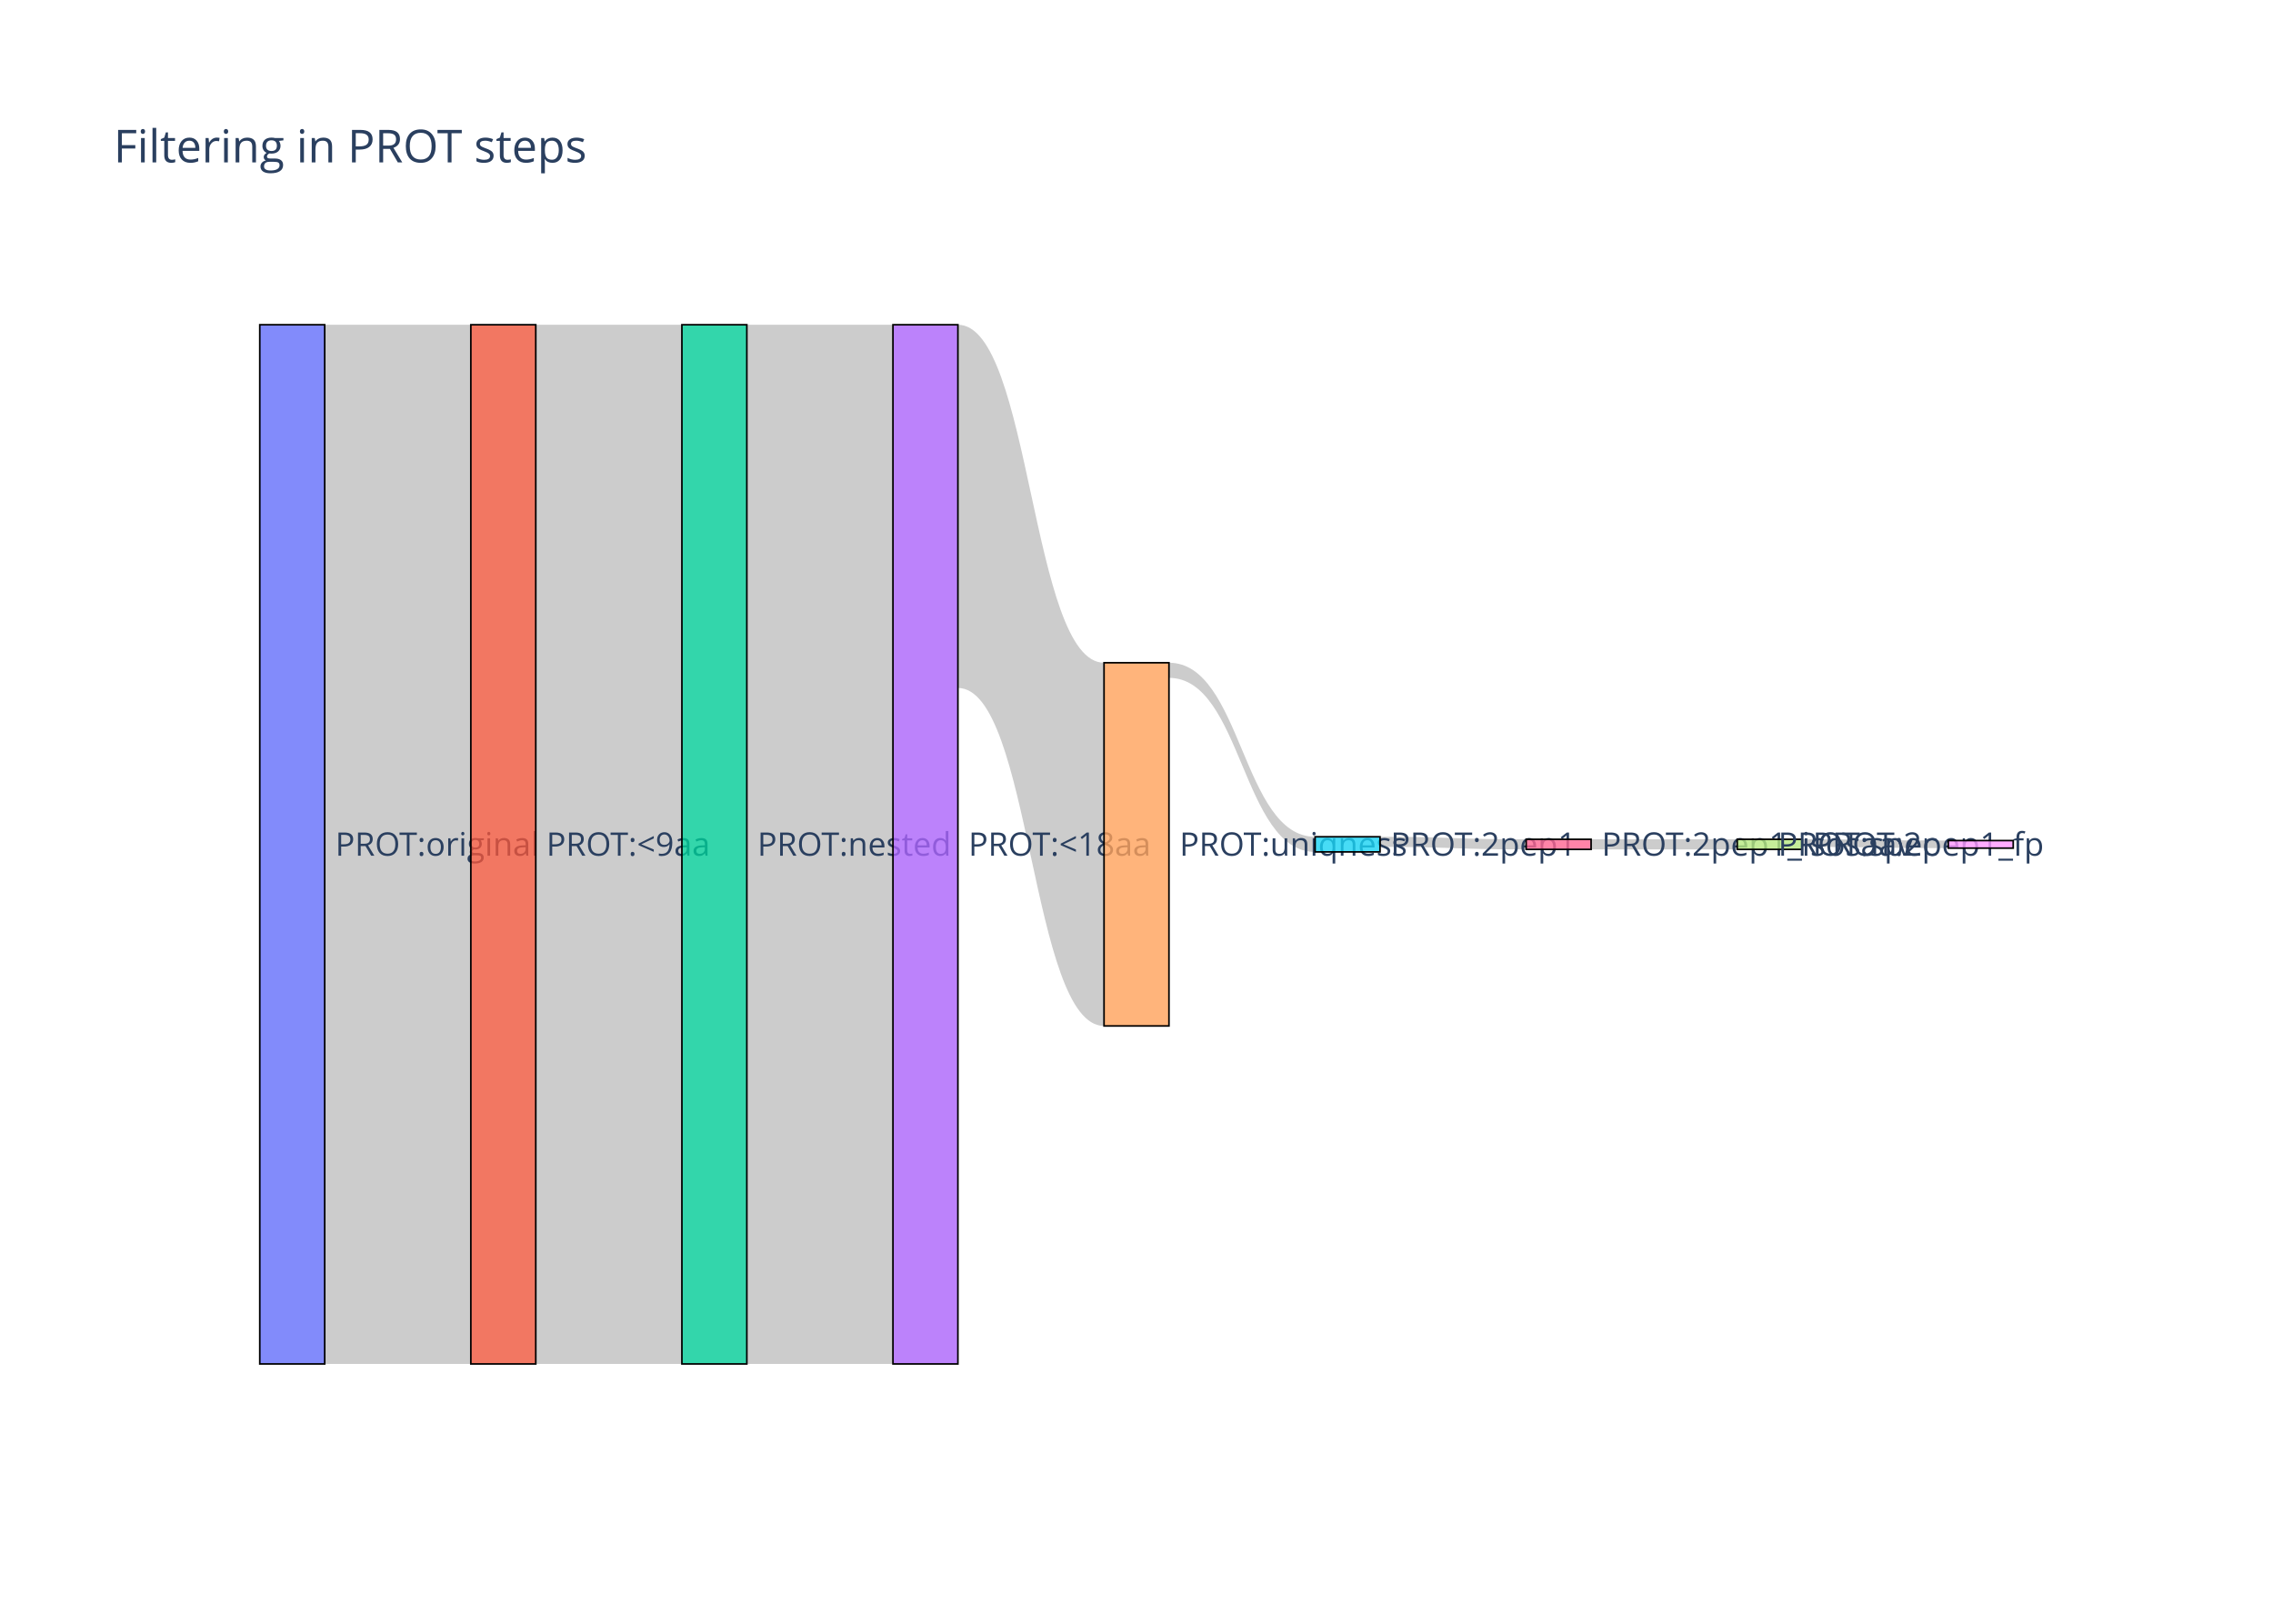
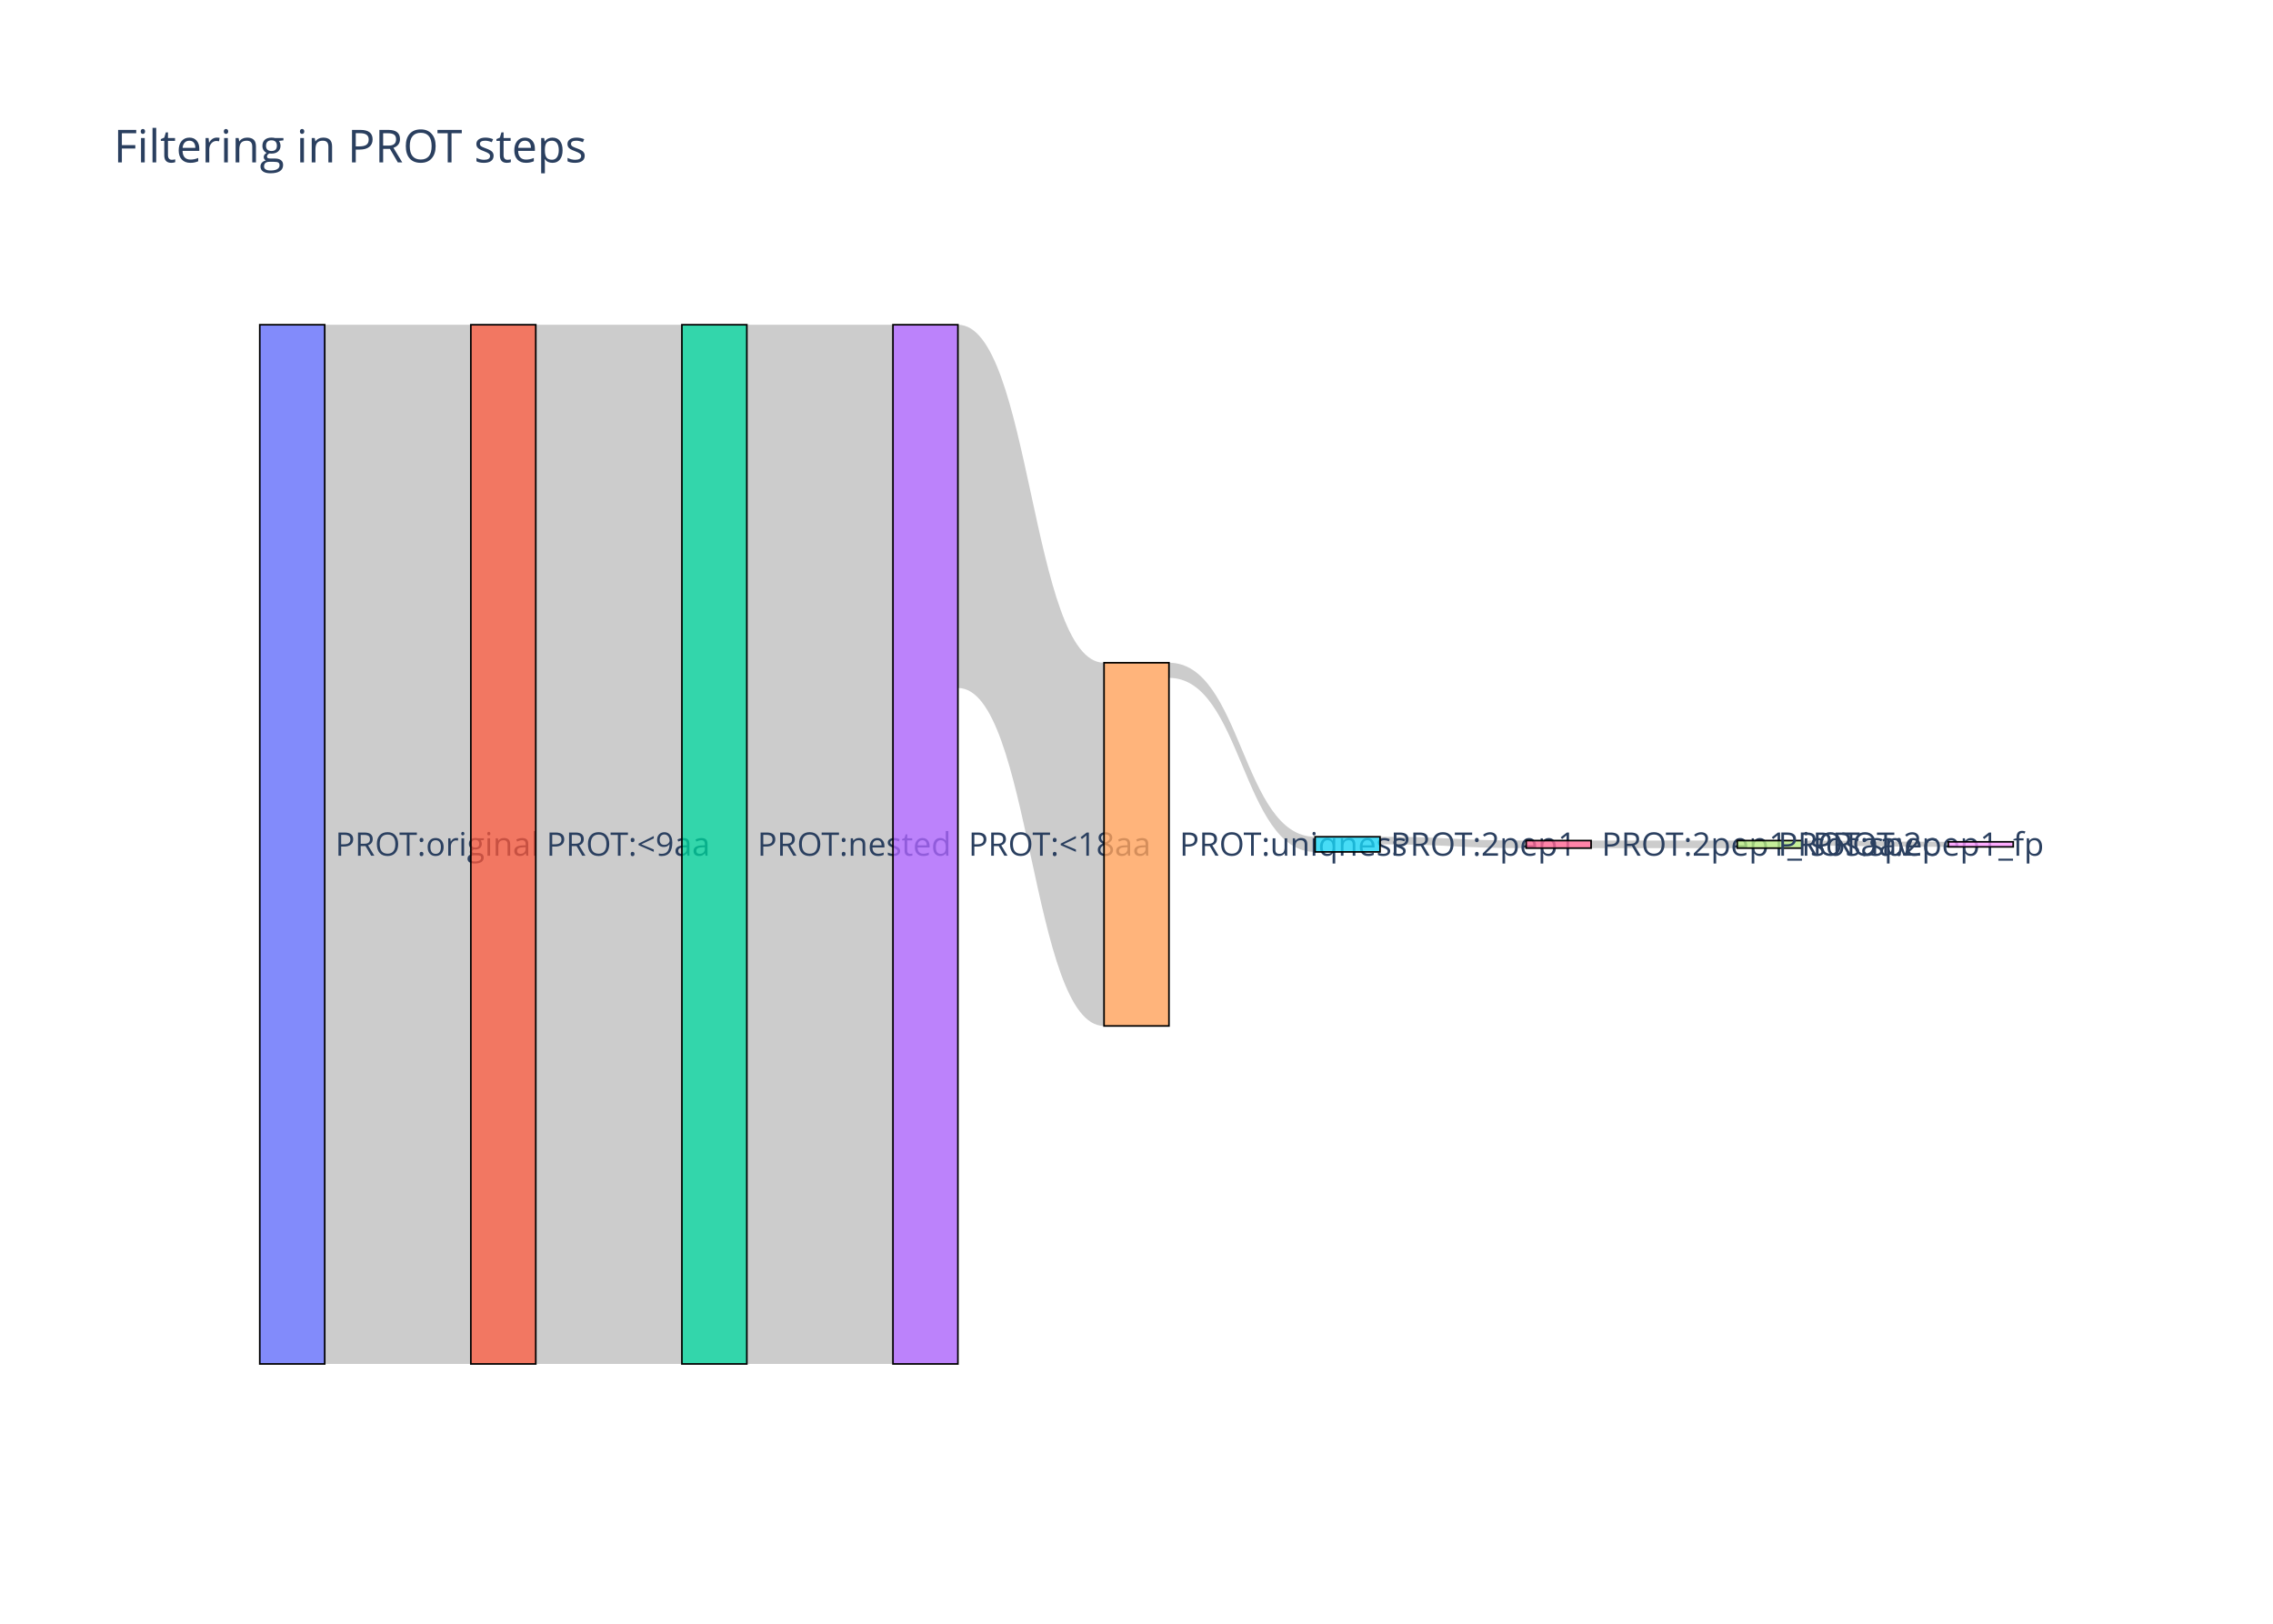
<svg xmlns="http://www.w3.org/2000/svg" class="main-svg" width="700" height="500" style="" viewBox="0 0 700 500">
  <rect x="0" y="0" width="700" height="500" style="fill: rgb(255, 255, 255); fill-opacity: 1;" />
-   <defs id="defs-5d4eb2">
+   <defs id="defs-076f29">
    <g class="clips" />
    <g class="gradients" />
    <g class="patterns" />
  </defs>
  <g class="bglayer" />
  <g class="layer-below">
    <g class="imagelayer" />
    <g class="shapelayer" />
  </g>
  <g class="cartesianlayer" />
  <g class="polarlayer" />
  <g class="smithlayer" />
  <g class="ternarylayer" />
  <g class="geolayer" />
  <g class="funnelarealayer" />
  <g class="pielayer" />
  <g class="iciclelayer" />
  <g class="treemaplayer" />
  <g class="sunburstlayer" />
  <g class="glimages" />
  <g class="sankey" transform="translate(80,100)matrix(1 0 0 1 0 0)" style="box-sizing: content-box; position: absolute; left: 0px; shape-rendering: geometricprecision; pointer-events: none;">
    <g class="sankey-links" style="fill: none;">
      <path class="sankey-link" d="M20,0C42.5,0 42.5,0 65,0L65,320C42.5,320 42.5,320 20,320Z" style="stroke: rgb(68, 68, 68); stroke-opacity: 1; fill: rgb(0, 0, 0); fill-opacity: 0.2; stroke-width: 0; opacity: 1;" />
      <path class="sankey-link" d="M85,0C107.5,0 107.5,0 130,0L130,320C107.5,320 107.5,320 85,320Z" style="stroke: rgb(68, 68, 68); stroke-opacity: 1; fill: rgb(0, 0, 0); fill-opacity: 0.2; stroke-width: 0; opacity: 1;" />
      <path class="sankey-link" d="M150,0C172.5,0 172.5,0 195,0L195,320C172.5,320 172.5,320 150,320Z" style="stroke: rgb(68, 68, 68); stroke-opacity: 1; fill: rgb(0, 0, 0); fill-opacity: 0.2; stroke-width: 0; opacity: 1;" />
      <path class="sankey-link" d="M215,0C237.5,0 237.5,104.078 260,104.078L260,215.922C237.5,215.922 237.5,111.845 215,111.845Z" style="stroke: rgb(68, 68, 68); stroke-opacity: 1; fill: rgb(0, 0, 0); fill-opacity: 0.2; stroke-width: 0; opacity: 1;" />
      <path class="sankey-link" d="M280,104.078C302.5,104.078 302.5,157.67 325,157.67L325,162.33C302.5,162.33 302.5,108.738 280,108.738Z" style="stroke: rgb(68, 68, 68); stroke-opacity: 1; fill: rgb(0, 0, 0); fill-opacity: 0.2; stroke-width: 0; opacity: 1;" />
-       <path class="sankey-link" d="M345,157.67C367.5,157.67 367.5,158.447 390,158.447L390,161.553C367.5,161.553 367.5,160.777 345,160.777Z" style="stroke: rgb(68, 68, 68); stroke-opacity: 1; fill: rgb(0, 0, 0); fill-opacity: 0.2; stroke-width: 0; opacity: 1;" />
-       <path class="sankey-link" d="M410,158.447C432.5,158.447 432.5,158.447 455,158.447L455,161.553C432.5,161.553 432.5,161.553 410,161.553Z" style="stroke: rgb(68, 68, 68); stroke-opacity: 1; fill: rgb(0, 0, 0); fill-opacity: 0.2; stroke-width: 0; opacity: 1;" />
-       <path class="sankey-link" d="M475,158.447C497.5,158.447 497.5,158.835 520,158.835L520,161.165C497.5,161.165 497.5,160.777 475,160.777Z" style="stroke: rgb(68, 68, 68); stroke-opacity: 1; fill: rgb(0, 0, 0); fill-opacity: 0.2; stroke-width: 0; opacity: 1;" />
+       <path class="sankey-link" d="M345,157.67C367.5,157.67 367.5,158.835 390,158.835L390,161.165C367.5,161.165 367.5,160 345,160Z" style="stroke: rgb(68, 68, 68); stroke-opacity: 1; fill: rgb(0, 0, 0); fill-opacity: 0.2; stroke-width: 0; opacity: 1;" />
+       <path class="sankey-link" d="M410,158.835C432.5,158.835 432.5,158.835 455,158.835L455,161.165C432.5,161.165 432.5,161.165 410,161.165Z" style="stroke: rgb(68, 68, 68); stroke-opacity: 1; fill: rgb(0, 0, 0); fill-opacity: 0.2; stroke-width: 0; opacity: 1;" />
+       <path class="sankey-link" d="M475,158.835C497.5,158.835 497.5,159.223 520,159.223L520,160.777C497.5,160.777 497.5,160.388 475,160.388Z" style="stroke: rgb(68, 68, 68); stroke-opacity: 1; fill: rgb(0, 0, 0); fill-opacity: 0.2; stroke-width: 0; opacity: 1;" />
    </g>
    <g class="sankey-node-set" style="cursor: move;">
      <g class="sankey-node" transform="translate(0.000,0.000)" style="opacity: 1;">
        <rect class="node-rect" width="20" height="320" style="stroke-width: 0.5; stroke: rgb(0, 0, 0); stroke-opacity: 1; fill: rgb(99, 110, 250); fill-opacity: 0.8;" />
        <text class="node-label" data-notex="1" x="0" y="0" text-anchor="start" transform="translate(23.25,163.5)" style="cursor: default; font-family: 'Open Sans', verdana, arial, sans-serif; font-size: 10px; fill: rgb(42, 63, 95); fill-opacity: 1; text-shadow: rgb(255, 255, 255) 1px 1px 1px, rgb(255, 255, 255) -1px -1px 1px, rgb(255, 255, 255) 1px -1px 1px, rgb(255, 255, 255) -1px 1px 1px; white-space: pre;">PROT:original</text>
      </g>
      <g class="sankey-node" transform="translate(65.000,0.000)" style="opacity: 1;">
        <rect class="node-rect" width="20" height="320" style="stroke-width: 0.5; stroke: rgb(0, 0, 0); stroke-opacity: 1; fill: rgb(239, 85, 59); fill-opacity: 0.8;" />
        <text class="node-label" data-notex="1" x="0" y="0" text-anchor="start" transform="translate(23.25,163.5)" style="cursor: default; font-family: 'Open Sans', verdana, arial, sans-serif; font-size: 10px; fill: rgb(42, 63, 95); fill-opacity: 1; text-shadow: rgb(255, 255, 255) 1px 1px 1px, rgb(255, 255, 255) -1px -1px 1px, rgb(255, 255, 255) 1px -1px 1px, rgb(255, 255, 255) -1px 1px 1px; white-space: pre;">PROT:&lt;9aa</text>
      </g>
      <g class="sankey-node" transform="translate(130.000,0.000)" style="opacity: 1;">
        <rect class="node-rect" width="20" height="320" style="stroke-width: 0.5; stroke: rgb(0, 0, 0); stroke-opacity: 1; fill: rgb(0, 204, 150); fill-opacity: 0.8;" />
        <text class="node-label" data-notex="1" x="0" y="0" text-anchor="start" transform="translate(23.25,163.5)" style="cursor: default; font-family: 'Open Sans', verdana, arial, sans-serif; font-size: 10px; fill: rgb(42, 63, 95); fill-opacity: 1; text-shadow: rgb(255, 255, 255) 1px 1px 1px, rgb(255, 255, 255) -1px -1px 1px, rgb(255, 255, 255) 1px -1px 1px, rgb(255, 255, 255) -1px 1px 1px; white-space: pre;">PROT:nested</text>
      </g>
      <g class="sankey-node" transform="translate(195.000,0.000)" style="opacity: 1;">
        <rect class="node-rect" width="20" height="320" style="stroke-width: 0.5; stroke: rgb(0, 0, 0); stroke-opacity: 1; fill: rgb(171, 99, 250); fill-opacity: 0.8;" />
        <text class="node-label" data-notex="1" x="0" y="0" text-anchor="start" transform="translate(23.25,163.5)" style="cursor: default; font-family: 'Open Sans', verdana, arial, sans-serif; font-size: 10px; fill: rgb(42, 63, 95); fill-opacity: 1; text-shadow: rgb(255, 255, 255) 1px 1px 1px, rgb(255, 255, 255) -1px -1px 1px, rgb(255, 255, 255) 1px -1px 1px, rgb(255, 255, 255) -1px 1px 1px; white-space: pre;">PROT:&lt;18aa</text>
      </g>
      <g class="sankey-node" transform="translate(260.000,104.078)" style="opacity: 1;">
        <rect class="node-rect" width="20" height="111.845" style="stroke-width: 0.5; stroke: rgb(0, 0, 0); stroke-opacity: 1; fill: rgb(255, 161, 90); fill-opacity: 0.8;" />
        <text class="node-label" data-notex="1" x="0" y="0" text-anchor="start" transform="translate(23.25,59.42233)" style="cursor: default; font-family: 'Open Sans', verdana, arial, sans-serif; font-size: 10px; fill: rgb(42, 63, 95); fill-opacity: 1; text-shadow: rgb(255, 255, 255) 1px 1px 1px, rgb(255, 255, 255) -1px -1px 1px, rgb(255, 255, 255) 1px -1px 1px, rgb(255, 255, 255) -1px 1px 1px; white-space: pre;">PROT:uniqness</text>
      </g>
      <g class="sankey-node" transform="translate(325.000,157.670)" style="opacity: 1;">
        <rect class="node-rect" width="20" height="4.66" style="stroke-width: 0.5; stroke: rgb(0, 0, 0); stroke-opacity: 1; fill: rgb(25, 211, 243); fill-opacity: 0.8;" />
        <text class="node-label" data-notex="1" x="0" y="0" text-anchor="start" transform="translate(23.25,5.830097)" style="cursor: default; font-family: 'Open Sans', verdana, arial, sans-serif; font-size: 10px; fill: rgb(42, 63, 95); fill-opacity: 1; text-shadow: rgb(255, 255, 255) 1px 1px 1px, rgb(255, 255, 255) -1px -1px 1px, rgb(255, 255, 255) 1px -1px 1px, rgb(255, 255, 255) -1px 1px 1px; white-space: pre;">PROT:2pep1</text>
      </g>
-       <g class="sankey-node" transform="translate(390.000,158.447)" style="opacity: 1;">
-         <rect class="node-rect" width="20" height="3.107" style="stroke-width: 0.5; stroke: rgb(0, 0, 0); stroke-opacity: 1; fill: rgb(255, 102, 146); fill-opacity: 0.8;" />
-         <text class="node-label" data-notex="1" x="0" y="0" text-anchor="start" transform="translate(23.25,5.053398)" style="cursor: default; font-family: 'Open Sans', verdana, arial, sans-serif; font-size: 10px; fill: rgb(42, 63, 95); fill-opacity: 1; text-shadow: rgb(255, 255, 255) 1px 1px 1px, rgb(255, 255, 255) -1px -1px 1px, rgb(255, 255, 255) 1px -1px 1px, rgb(255, 255, 255) -1px 1px 1px; white-space: pre;">PROT:2pep1_isosaav</text>
+       <g class="sankey-node" transform="translate(390.000,158.835)" style="opacity: 1;">
+         <rect class="node-rect" width="20" height="2.33" style="stroke-width: 0.5; stroke: rgb(0, 0, 0); stroke-opacity: 1; fill: rgb(255, 102, 146); fill-opacity: 0.8;" />
+         <text class="node-label" data-notex="1" x="0" y="0" text-anchor="start" transform="translate(23.25,4.665049)" style="cursor: default; font-family: 'Open Sans', verdana, arial, sans-serif; font-size: 10px; fill: rgb(42, 63, 95); fill-opacity: 1; text-shadow: rgb(255, 255, 255) 1px 1px 1px, rgb(255, 255, 255) -1px -1px 1px, rgb(255, 255, 255) 1px -1px 1px, rgb(255, 255, 255) -1px 1px 1px; white-space: pre;">PROT:2pep1_isosaav</text>
      </g>
-       <g class="sankey-node" transform="translate(455.000,158.447)" style="opacity: 1;">
-         <rect class="node-rect" width="20" height="3.107" style="stroke-width: 0.5; stroke: rgb(0, 0, 0); stroke-opacity: 1; fill: rgb(182, 232, 128); fill-opacity: 0.8;" />
-         <text class="node-label" data-notex="1" x="0" y="0" text-anchor="start" transform="translate(23.25,5.053398)" style="cursor: default; font-family: 'Open Sans', verdana, arial, sans-serif; font-size: 10px; fill: rgb(42, 63, 95); fill-opacity: 1; text-shadow: rgb(255, 255, 255) 1px 1px 1px, rgb(255, 255, 255) -1px -1px 1px, rgb(255, 255, 255) 1px -1px 1px, rgb(255, 255, 255) -1px 1px 1px; white-space: pre;">PROT:2pep1_fp</text>
+       <g class="sankey-node" transform="translate(455.000,158.835)" style="opacity: 1;">
+         <rect class="node-rect" width="20" height="2.33" style="stroke-width: 0.5; stroke: rgb(0, 0, 0); stroke-opacity: 1; fill: rgb(182, 232, 128); fill-opacity: 0.8;" />
+         <text class="node-label" data-notex="1" x="0" y="0" text-anchor="start" transform="translate(23.25,4.665049)" style="cursor: default; font-family: 'Open Sans', verdana, arial, sans-serif; font-size: 10px; fill: rgb(42, 63, 95); fill-opacity: 1; text-shadow: rgb(255, 255, 255) 1px 1px 1px, rgb(255, 255, 255) -1px -1px 1px, rgb(255, 255, 255) 1px -1px 1px, rgb(255, 255, 255) -1px 1px 1px; white-space: pre;">PROT:2pep1_fp</text>
      </g>
-       <g class="sankey-node" transform="translate(520.000,158.835)" style="opacity: 1;">
-         <rect class="node-rect" width="20" height="2.33" style="stroke-width: 0.5; stroke: rgb(0, 0, 0); stroke-opacity: 1; fill: rgb(255, 151, 255); fill-opacity: 0.8;" />
-         <text class="node-label" data-notex="1" x="0" y="0" text-anchor="end" transform="translate(-3.25,4.665049)" style="cursor: default; font-family: 'Open Sans', verdana, arial, sans-serif; font-size: 10px; fill: rgb(42, 63, 95); fill-opacity: 1; text-shadow: rgb(255, 255, 255) 1px 1px 1px, rgb(255, 255, 255) -1px -1px 1px, rgb(255, 255, 255) 1px -1px 1px, rgb(255, 255, 255) -1px 1px 1px; white-space: pre;">PROT:spec</text>
+       <g class="sankey-node" transform="translate(520.000,159.223)" style="opacity: 1;">
+         <rect class="node-rect" width="20" height="1.553" style="stroke-width: 0.5; stroke: rgb(0, 0, 0); stroke-opacity: 1; fill: rgb(255, 151, 255); fill-opacity: 0.8;" />
+         <text class="node-label" data-notex="1" x="0" y="0" text-anchor="end" transform="translate(-3.25,4.276699)" style="cursor: default; font-family: 'Open Sans', verdana, arial, sans-serif; font-size: 10px; fill: rgb(42, 63, 95); fill-opacity: 1; text-shadow: rgb(255, 255, 255) 1px 1px 1px, rgb(255, 255, 255) -1px -1px 1px, rgb(255, 255, 255) 1px -1px 1px, rgb(255, 255, 255) -1px 1px 1px; white-space: pre;">PROT:spec</text>
      </g>
    </g>
  </g>
-   <defs id="topdefs-5d4eb2">
+   <defs id="topdefs-076f29">
    <g class="clips" />
  </defs>
  <g class="layer-above">
    <g class="imagelayer" />
    <g class="shapelayer" />
  </g>
  <g class="infolayer">
    <g class="g-gtitle">
      <text class="gtitle" x="35" y="50" text-anchor="start" dy="0em" style="opacity: 1; font-family: 'Open Sans', verdana, arial, sans-serif; font-size: 14px; fill: rgb(42, 63, 95); fill-opacity: 1; white-space: pre;">Filtering in PROT steps</text>
    </g>
    <g class="first-render" />
  </g>
</svg>
